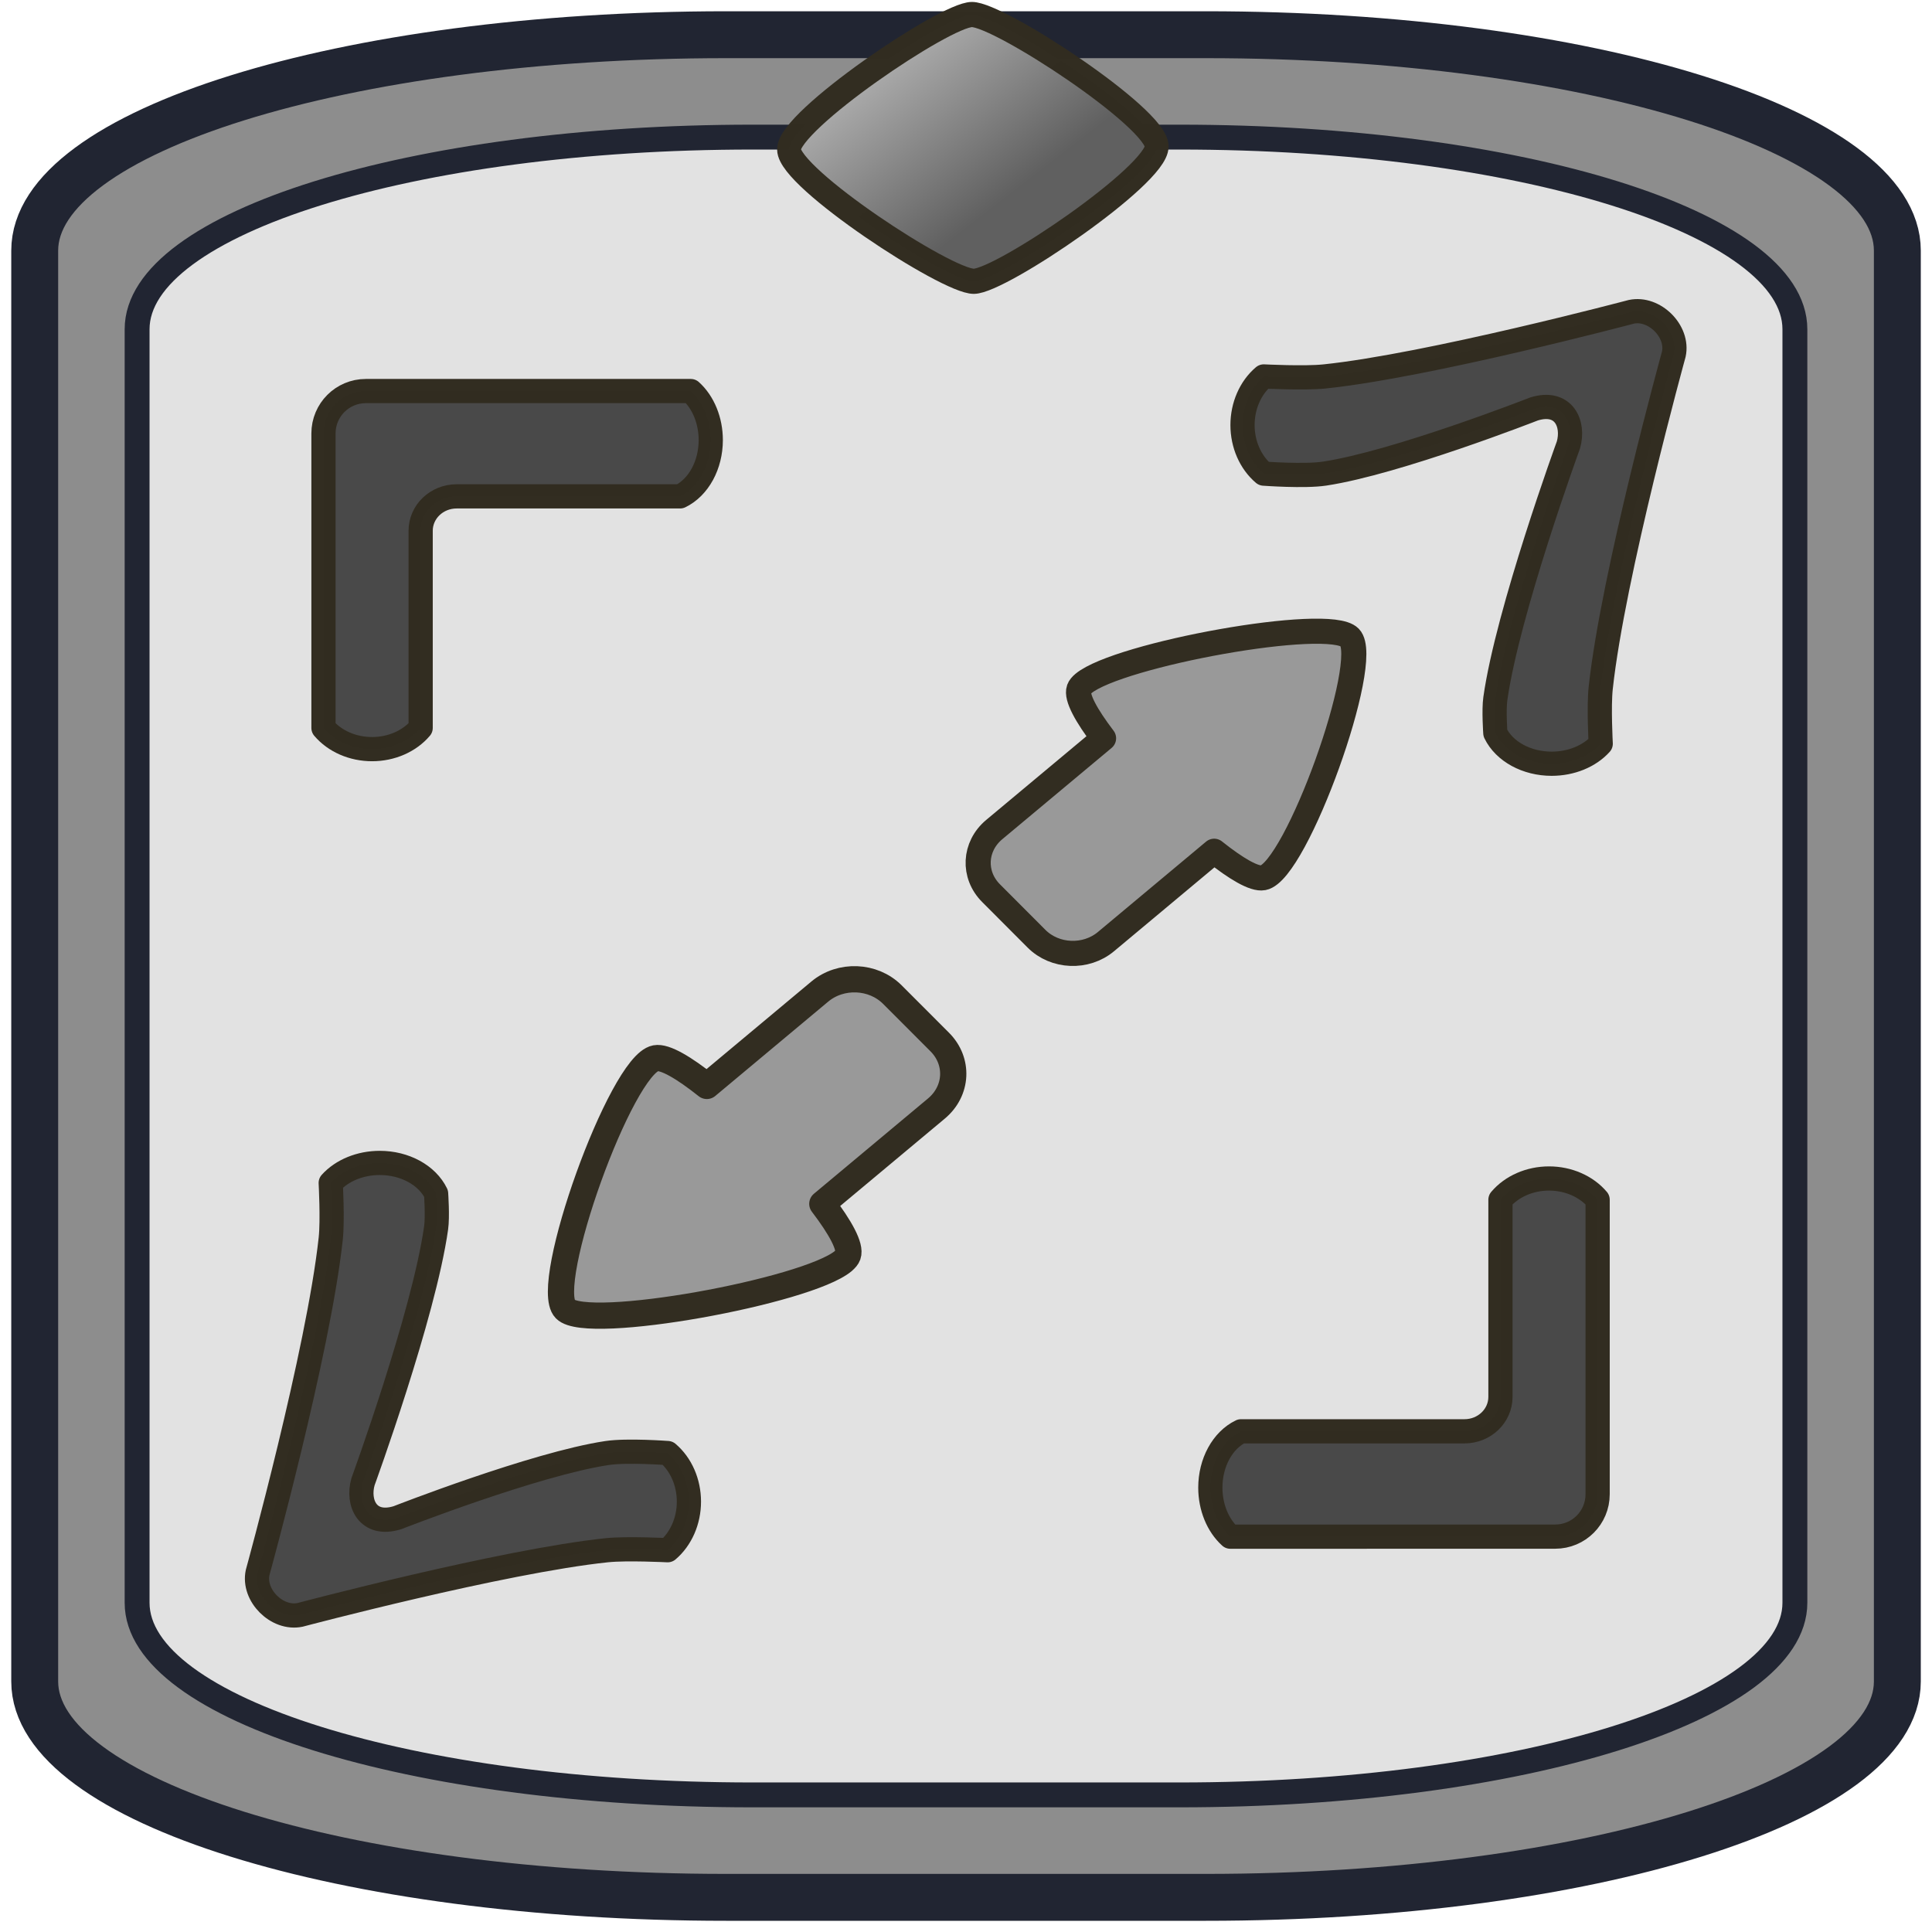
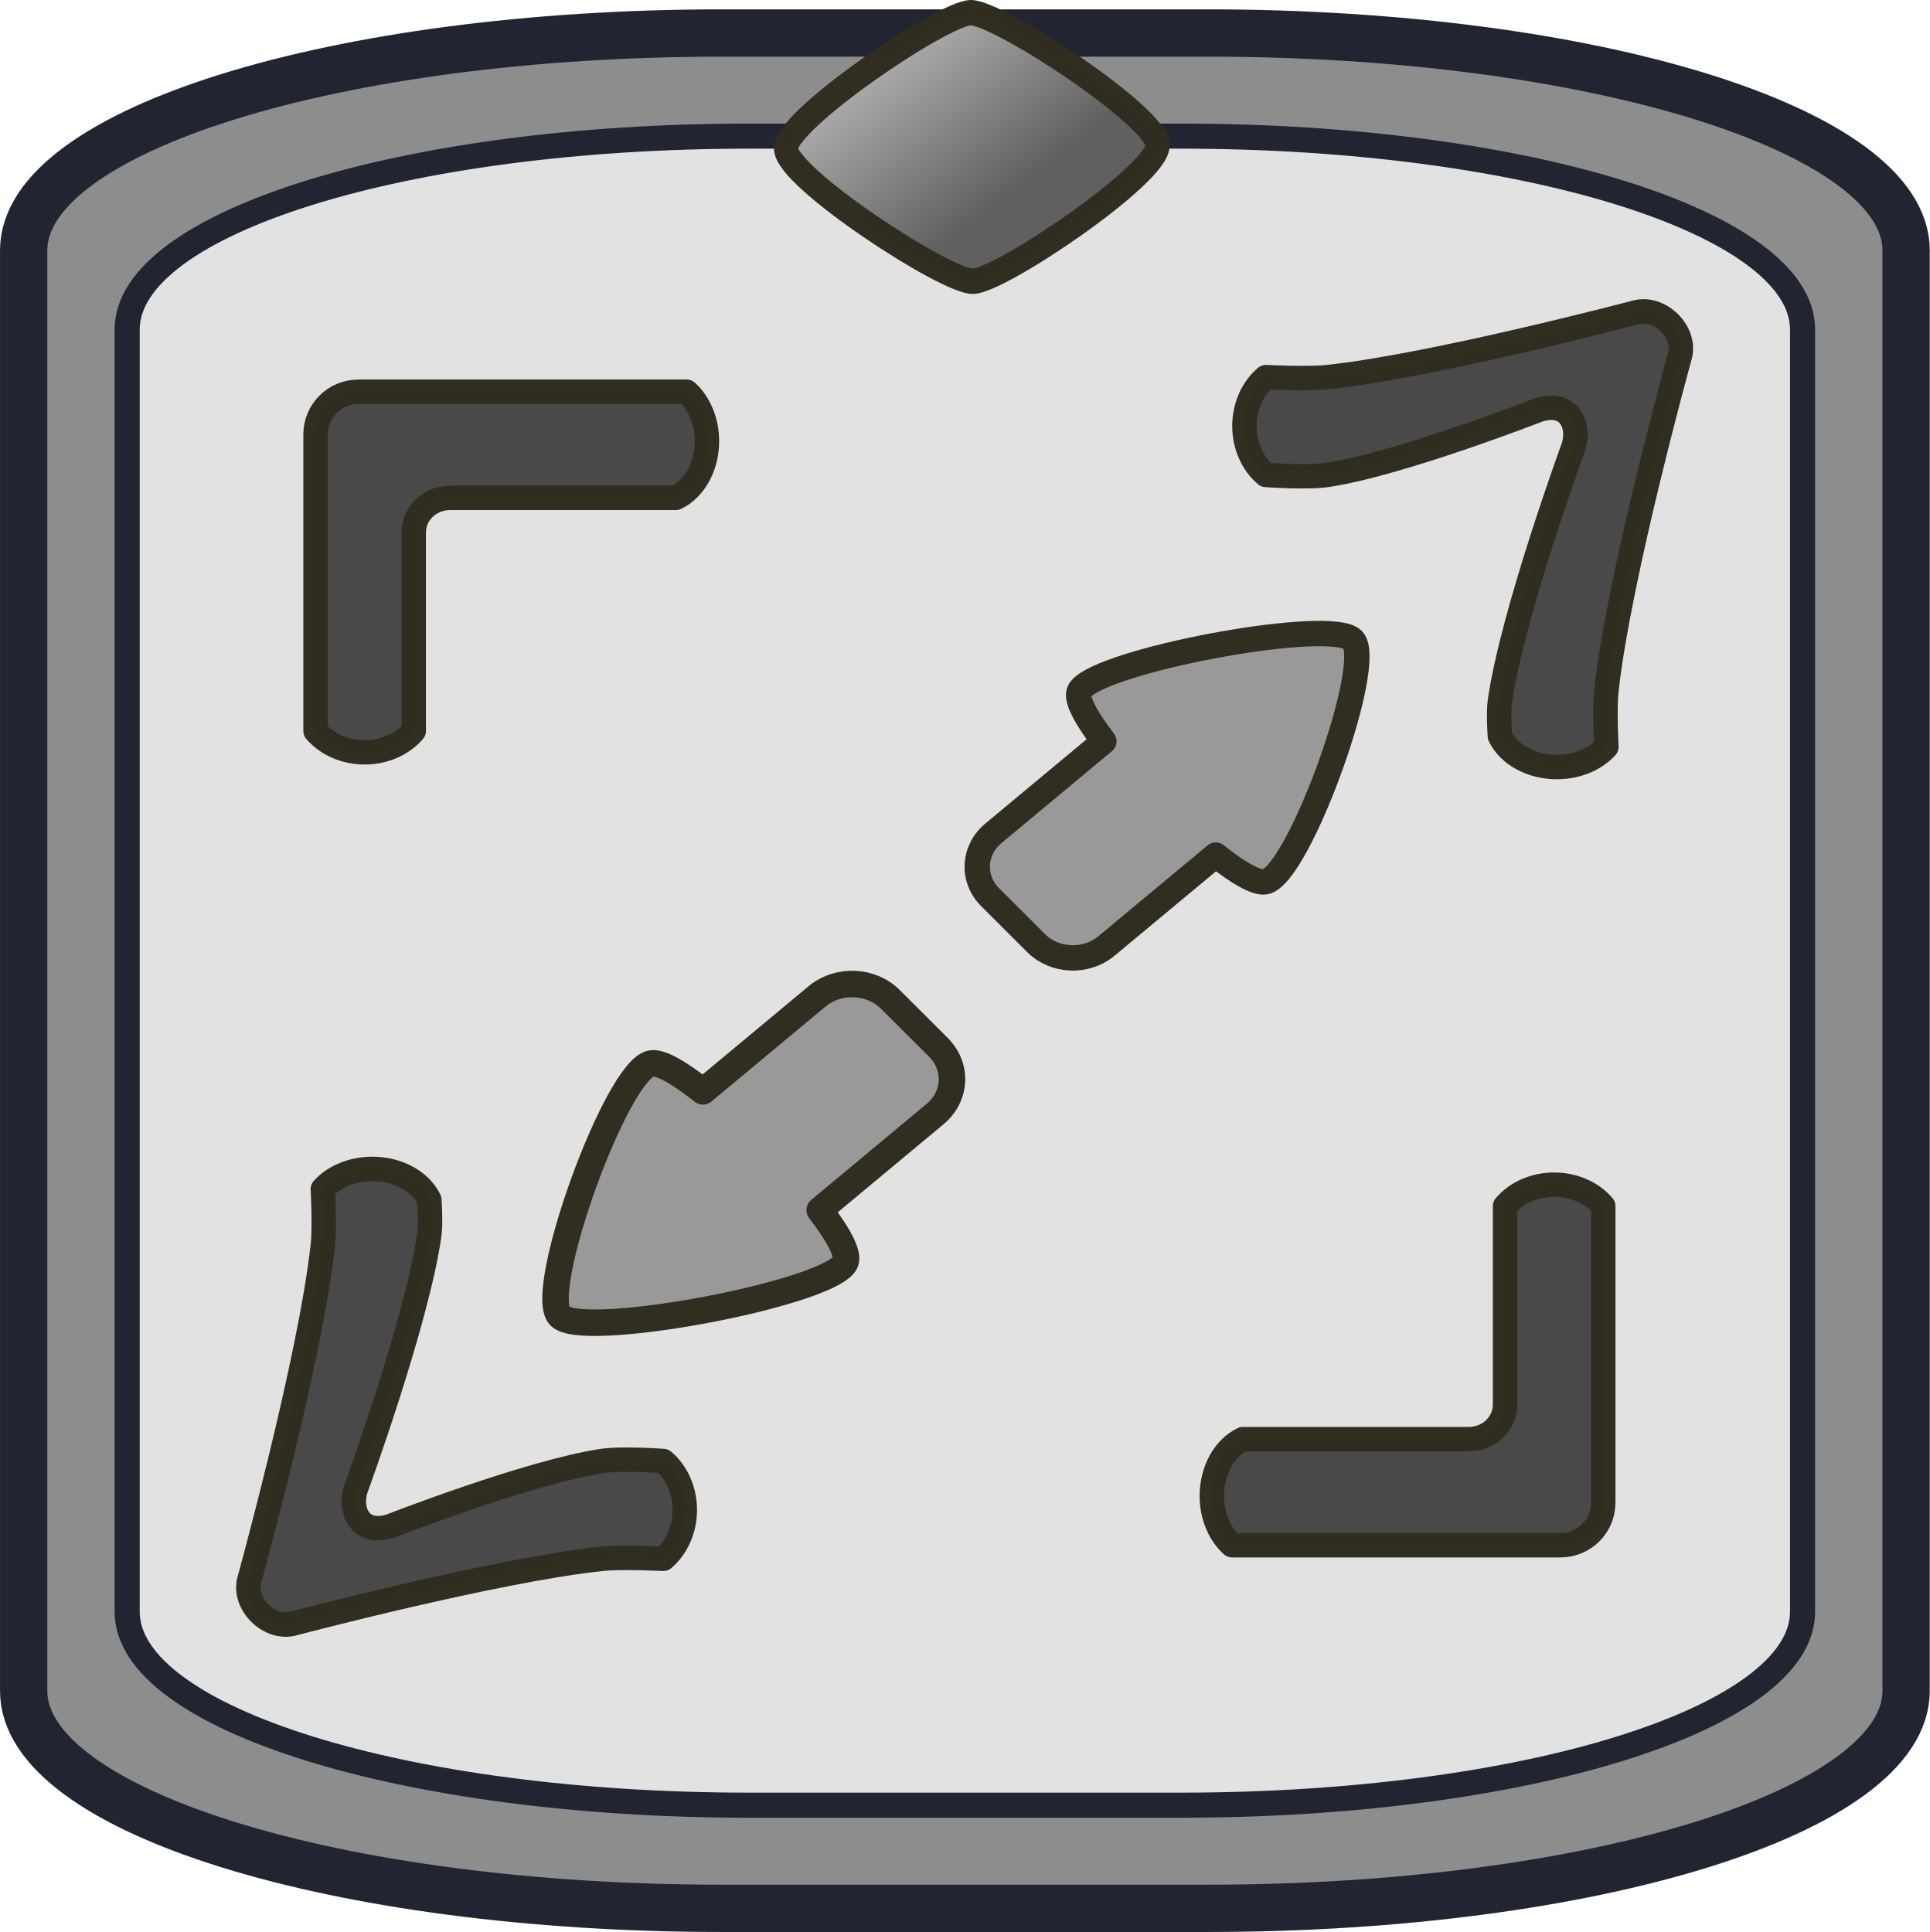
- <svg xmlns="http://www.w3.org/2000/svg" xmlns:xlink="http://www.w3.org/1999/xlink" width="130" height="130" viewBox="0 0 34.396 34.396" version="1.1" id="svg1">
+ <svg xmlns="http://www.w3.org/2000/svg" xmlns:xlink="http://www.w3.org/1999/xlink" width="200" height="200.264" viewBox="0 0 52.917 52.987" version="1.1" id="svg1">
  <defs id="defs1">
    <linearGradient id="linearGradient33">
      <stop style="stop-color:#d1d1d1;stop-opacity:1;" offset="0" id="stop33" />
      <stop style="stop-color:#606060;stop-opacity:1;" offset="0.696" id="stop34" />
    </linearGradient>
    <linearGradient xlink:href="#linearGradient33" id="linearGradient34" x1="10.421" y1="0.82" x2="8.26" y2="7.473" gradientUnits="userSpaceOnUse" />
  </defs>
-   <g id="layer1">
-     <rect style="fill:#8d8d8d;stroke:#212532;stroke-width:0.835;stroke-linejoin:round;stroke-miterlimit:8.2;stroke-opacity:0.996;stroke-dasharray:none;fill-opacity:1" id="rect1" width="33.161" height="33.161" x="0.618" y="0.618" ry="3.843" rx="12.308" />
-     <rect style="fill:#e2e2e2;stroke:#212532;stroke-width:0.443;stroke-linejoin:round;stroke-miterlimit:8.2;stroke-dasharray:none;stroke-opacity:0.996;fill-opacity:1" id="rect1-8" width="29.514" height="29.514" x="2.441" y="2.441" ry="3.42" rx="10.954" />
-     <path d="m 6.514,6.962 c -0.418,0 -0.755,0.337 -0.755,0.755 V 11.879 12.96 A 1.069,0.918 0 0 0 6.624,13.337 1.069,0.918 0 0 0 7.489,12.96 V 11.879 9.45 c 0,-0.339 0.286,-0.613 0.641,-0.613 h 3.366 0.612 A 0.852,1.074 0 0 0 12.654,7.835 0.852,1.074 0 0 0 12.298,6.962 h -0.993 z" style="fill:#494949;stroke:#322d21;stroke-width:0.431;stroke-linejoin:round;stroke-miterlimit:8.2;stroke-opacity:0.996" id="path9" />
-     <path d="m 4.587,27.995 c -0.089,0.408 0.346,0.841 0.755,0.755 0,0 3.612,-0.958 5.464,-1.151 0.358,-0.037 1.081,0 1.081,0 0.237,-0.201 0.378,-0.523 0.378,-0.865 -3e-5,-0.342 -0.14,-0.663 -0.378,-0.865 0,0 -0.724,-0.054 -1.081,0 -1.287,0.194 -3.73,1.151 -3.73,1.151 -0.53,0.164 -0.721,-0.264 -0.613,-0.641 0,0 1.082,-2.965 1.301,-4.517 0.029,-0.202 0,-0.612 0,-0.612 -0.16,-0.329 -0.558,-0.546 -1.003,-0.546 -0.346,2.9e-5 -0.671,0.132 -0.873,0.356 0,0 0.036,0.664 0,0.993 -0.218,2.016 -1.301,5.942 -1.301,5.942 z" style="fill:#494949;stroke:#322d21;stroke-width:0.431;stroke-linejoin:round;stroke-miterlimit:8.2;stroke-opacity:0.996" id="path9-2" />
-     <path d="m 29.799,6.306 c 0.089,-0.408 -0.346,-0.841 -0.755,-0.755 0,0 -3.612,0.958 -5.464,1.151 -0.358,0.037 -1.081,0 -1.081,0 -0.237,0.201 -0.378,0.523 -0.378,0.865 3e-5,0.342 0.14,0.663 0.378,0.865 0,0 0.724,0.054 1.081,0 1.287,-0.194 3.73,-1.151 3.73,-1.151 0.53,-0.164 0.721,0.264 0.613,0.641 0,0 -1.082,2.965 -1.301,4.517 -0.029,0.202 0,0.612 0,0.612 0.16,0.329 0.558,0.546 1.003,0.546 0.346,-2.9e-5 0.671,-0.132 0.873,-0.356 0,0 -0.036,-0.664 0,-0.993 0.218,-2.016 1.301,-5.942 1.301,-5.942 z" style="fill:#494949;stroke:#322d21;stroke-width:0.431;stroke-linejoin:round;stroke-miterlimit:8.2;stroke-opacity:0.996" id="path9-2-0" />
-     <path d="m 27.688,27.357 c 0.418,0 0.755,-0.337 0.755,-0.755 v -4.162 -1.081 a 1.069,0.918 0 0 0 -0.865,-0.378 1.069,0.918 0 0 0 -0.865,0.378 v 1.081 2.429 c 0,0.339 -0.286,0.613 -0.641,0.613 h -3.366 -0.612 a 0.852,1.074 0 0 0 -0.546,1.003 0.852,1.074 0 0 0 0.356,0.873 h 0.993 z" style="fill:#494949;stroke:#322d21;stroke-width:0.431;stroke-linejoin:round;stroke-miterlimit:8.2;stroke-opacity:0.996" id="path9-1" />
-     <path d="m 19.291,12.167 c -0.041,0.034 -0.069,0.068 -0.081,0.101 -0.052,0.144 0.132,0.475 0.437,0.876 l -1.946,1.625 c -0.359,0.3 -0.384,0.805 -0.056,1.133 l 0.808,0.81 c 0.327,0.328 0.88,0.351 1.238,0.051 l 1.925,-1.608 c 0.388,0.309 0.714,0.503 0.873,0.472 0.587,-0.112 1.94,-3.869 1.541,-4.278 -0.374,-0.383 -4.119,0.303 -4.74,0.819 z" style="fill:#999999;fill-opacity:1;stroke:#322d21;stroke-width:0.447;stroke-linejoin:round;stroke-miterlimit:8.2;stroke-opacity:0.996" id="path11" />
-     <path d="m 15.012,22.451 c 0.043,-0.036 0.072,-0.071 0.084,-0.105 0.054,-0.151 -0.137,-0.496 -0.456,-0.914 l 2.032,-1.697 c 0.374,-0.313 0.401,-0.84 0.059,-1.183 l -0.844,-0.845 c -0.342,-0.342 -0.919,-0.366 -1.293,-0.053 l -2.01,1.679 c -0.405,-0.322 -0.746,-0.525 -0.912,-0.493 -0.613,0.117 -2.026,4.041 -1.609,4.467 0.391,0.4 4.301,-0.316 4.949,-0.855 z" style="fill:#999999;fill-opacity:1;stroke:#322d21;stroke-width:0.467;stroke-linejoin:round;stroke-miterlimit:8.2;stroke-opacity:0.996" id="path11-1" />
-     <path style="fill:url(#linearGradient34);fill-opacity:1;fill-rule:nonzero;stroke:#322d21;stroke-width:0.443;stroke-linejoin:round;stroke-miterlimit:8.2;stroke-opacity:0.996" id="path1" d="M 11.386,7.222 C 10.978,7.522 7.758,6.256 7.458,5.848 7.157,5.44 6.901,1.989 7.309,1.689 7.717,1.388 10.937,2.655 11.237,3.063 c 0.301,0.408 0.556,3.858 0.149,4.159 z" transform="matrix(0.5591762,-0.8191324,0.7713627,0.5938054,8.65635,7.644338)" />
+   <g id="layer1" transform="translate(-0.2000029,-0.02092876)">
+     <rect style="fill:#8d8d8d;fill-opacity:1;stroke:#212532;stroke-width:1.297;stroke-linejoin:round;stroke-miterlimit:8.2;stroke-dasharray:none;stroke-opacity:0.996" id="rect1" width="51.619" height="51.433" x="0.849" y="0.926" ry="5.961" rx="19.159" />
+     <rect style="fill:#e2e2e2;fill-opacity:1;stroke:#212532;stroke-width:0.688;stroke-linejoin:round;stroke-miterlimit:8.2;stroke-dasharray:none;stroke-opacity:0.996" id="rect1-8" width="45.942" height="45.776" x="3.687" y="3.754" ry="5.305" rx="17.052" />
+     <path d="m 10.028,10.766 c -0.651,0 -1.175,0.522 -1.175,1.17 v 6.456 1.676 a 1.665,1.424 0 0 0 1.346,0.586 1.665,1.424 0 0 0 1.346,-0.586 v -1.676 -3.767 c 0,-0.527 0.446,-0.95 0.998,-0.95 h 5.239 0.952 a 1.327,1.666 0 0 0 0.851,-1.555 1.327,1.666 0 0 0 -0.554,-1.354 h -1.546 z" style="fill:#494949;stroke:#322d21;stroke-width:0.67;stroke-linejoin:round;stroke-miterlimit:8.2;stroke-opacity:0.996" id="path9" />
+     <path d="m 7.028,43.389 c -0.139,0.633 0.538,1.304 1.175,1.17 0,0 5.623,-1.487 8.505,-1.786 0.558,-0.058 1.682,0 1.682,0 0.369,-0.312 0.588,-0.811 0.588,-1.341 -4.7e-5,-0.53 -0.219,-1.029 -0.588,-1.341 0,0 -1.128,-0.083 -1.682,0 -2.003,0.301 -5.806,1.786 -5.806,1.786 -0.825,0.254 -1.123,-0.41 -0.954,-0.995 0,0 1.685,-4.599 2.025,-7.006 0.044,-0.313 0,-0.949 0,-0.949 -0.248,-0.511 -0.869,-0.848 -1.561,-0.848 -0.539,4.3e-5 -1.045,0.205 -1.359,0.552 0,0 0.055,1.03 0,1.541 -0.34,3.127 -2.025,9.216 -2.025,9.216 z" style="fill:#494949;stroke:#322d21;stroke-width:0.67;stroke-linejoin:round;stroke-miterlimit:8.2;stroke-opacity:0.996" id="path9-2" />
+     <path d="m 46.274,9.748 c 0.139,-0.633 -0.538,-1.304 -1.175,-1.17 0,0 -5.623,1.487 -8.505,1.786 -0.558,0.058 -1.682,0 -1.682,0 -0.369,0.312 -0.588,0.811 -0.588,1.341 4.7e-5,0.53 0.219,1.029 0.588,1.341 0,0 1.128,0.083 1.682,0 2.003,-0.301 5.806,-1.786 5.806,-1.786 0.825,-0.254 1.123,0.41 0.954,0.995 0,0 -1.685,4.599 -2.025,7.006 -0.044,0.313 0,0.949 0,0.949 0.248,0.511 0.869,0.848 1.561,0.848 0.539,-4.4e-5 1.045,-0.205 1.359,-0.552 0,0 -0.055,-1.03 0,-1.541 0.34,-3.127 2.025,-9.216 2.025,-9.216 z" style="fill:#494949;stroke:#322d21;stroke-width:0.67;stroke-linejoin:round;stroke-miterlimit:8.2;stroke-opacity:0.996" id="path9-2-0" />
+     <path d="m 42.988,42.4 c 0.651,0 1.175,-0.522 1.175,-1.17 v -6.456 -1.676 a 1.665,1.424 0 0 0 -1.346,-0.586 1.665,1.424 0 0 0 -1.346,0.586 v 1.676 3.767 c 0,0.527 -0.446,0.95 -0.998,0.95 H 35.233 34.281 a 1.327,1.666 0 0 0 -0.851,1.555 1.327,1.666 0 0 0 0.554,1.354 h 1.546 z" style="fill:#494949;stroke:#322d21;stroke-width:0.67;stroke-linejoin:round;stroke-miterlimit:8.2;stroke-opacity:0.996" id="path9-1" />
+     <path d="m 29.917,18.839 c -0.064,0.053 -0.107,0.105 -0.126,0.156 -0.081,0.224 0.205,0.737 0.68,1.358 l -3.029,2.521 c -0.558,0.465 -0.597,1.248 -0.088,1.757 l 1.258,1.256 c 0.51,0.509 1.369,0.544 1.928,0.079 L 33.537,23.472 c 0.604,0.479 1.112,0.78 1.359,0.733 0.913,-0.174 3.02,-6.002 2.399,-6.636 -0.583,-0.594 -6.411,0.47 -7.378,1.27 z" style="fill:#999999;fill-opacity:1;stroke:#322d21;stroke-width:0.695;stroke-linejoin:round;stroke-miterlimit:8.2;stroke-opacity:0.996" id="path11" />
+     <path d="m 23.256,34.79 c 0.067,-0.056 0.112,-0.11 0.131,-0.163 0.084,-0.234 -0.214,-0.77 -0.71,-1.418 l 3.162,-2.632 c 0.583,-0.485 0.624,-1.303 0.092,-1.834 l -1.314,-1.311 c -0.532,-0.531 -1.43,-0.568 -2.013,-0.083 l -3.129,2.604 c -0.631,-0.5 -1.161,-0.814 -1.419,-0.765 -0.954,0.181 -3.154,6.267 -2.505,6.929 0.608,0.621 6.695,-0.49 7.704,-1.327 z" style="fill:#999999;fill-opacity:1;stroke:#322d21;stroke-width:0.726;stroke-linejoin:round;stroke-miterlimit:8.2;stroke-opacity:0.996" id="path11-1" />
+     <path style="fill:url(#linearGradient34);fill-opacity:1;fill-rule:nonzero;stroke:#322d21;stroke-width:0.443;stroke-linejoin:round;stroke-miterlimit:8.2;stroke-opacity:0.996" id="path1" d="M 11.386,7.222 C 10.978,7.522 7.758,6.256 7.458,5.848 7.157,5.44 6.901,1.989 7.309,1.689 7.717,1.388 10.937,2.655 11.237,3.063 c 0.301,0.408 0.556,3.858 0.149,4.159 z" transform="matrix(0.870432,-1.270489,1.200728,0.9210029,13.36225,11.82442)" />
  </g>
</svg>
